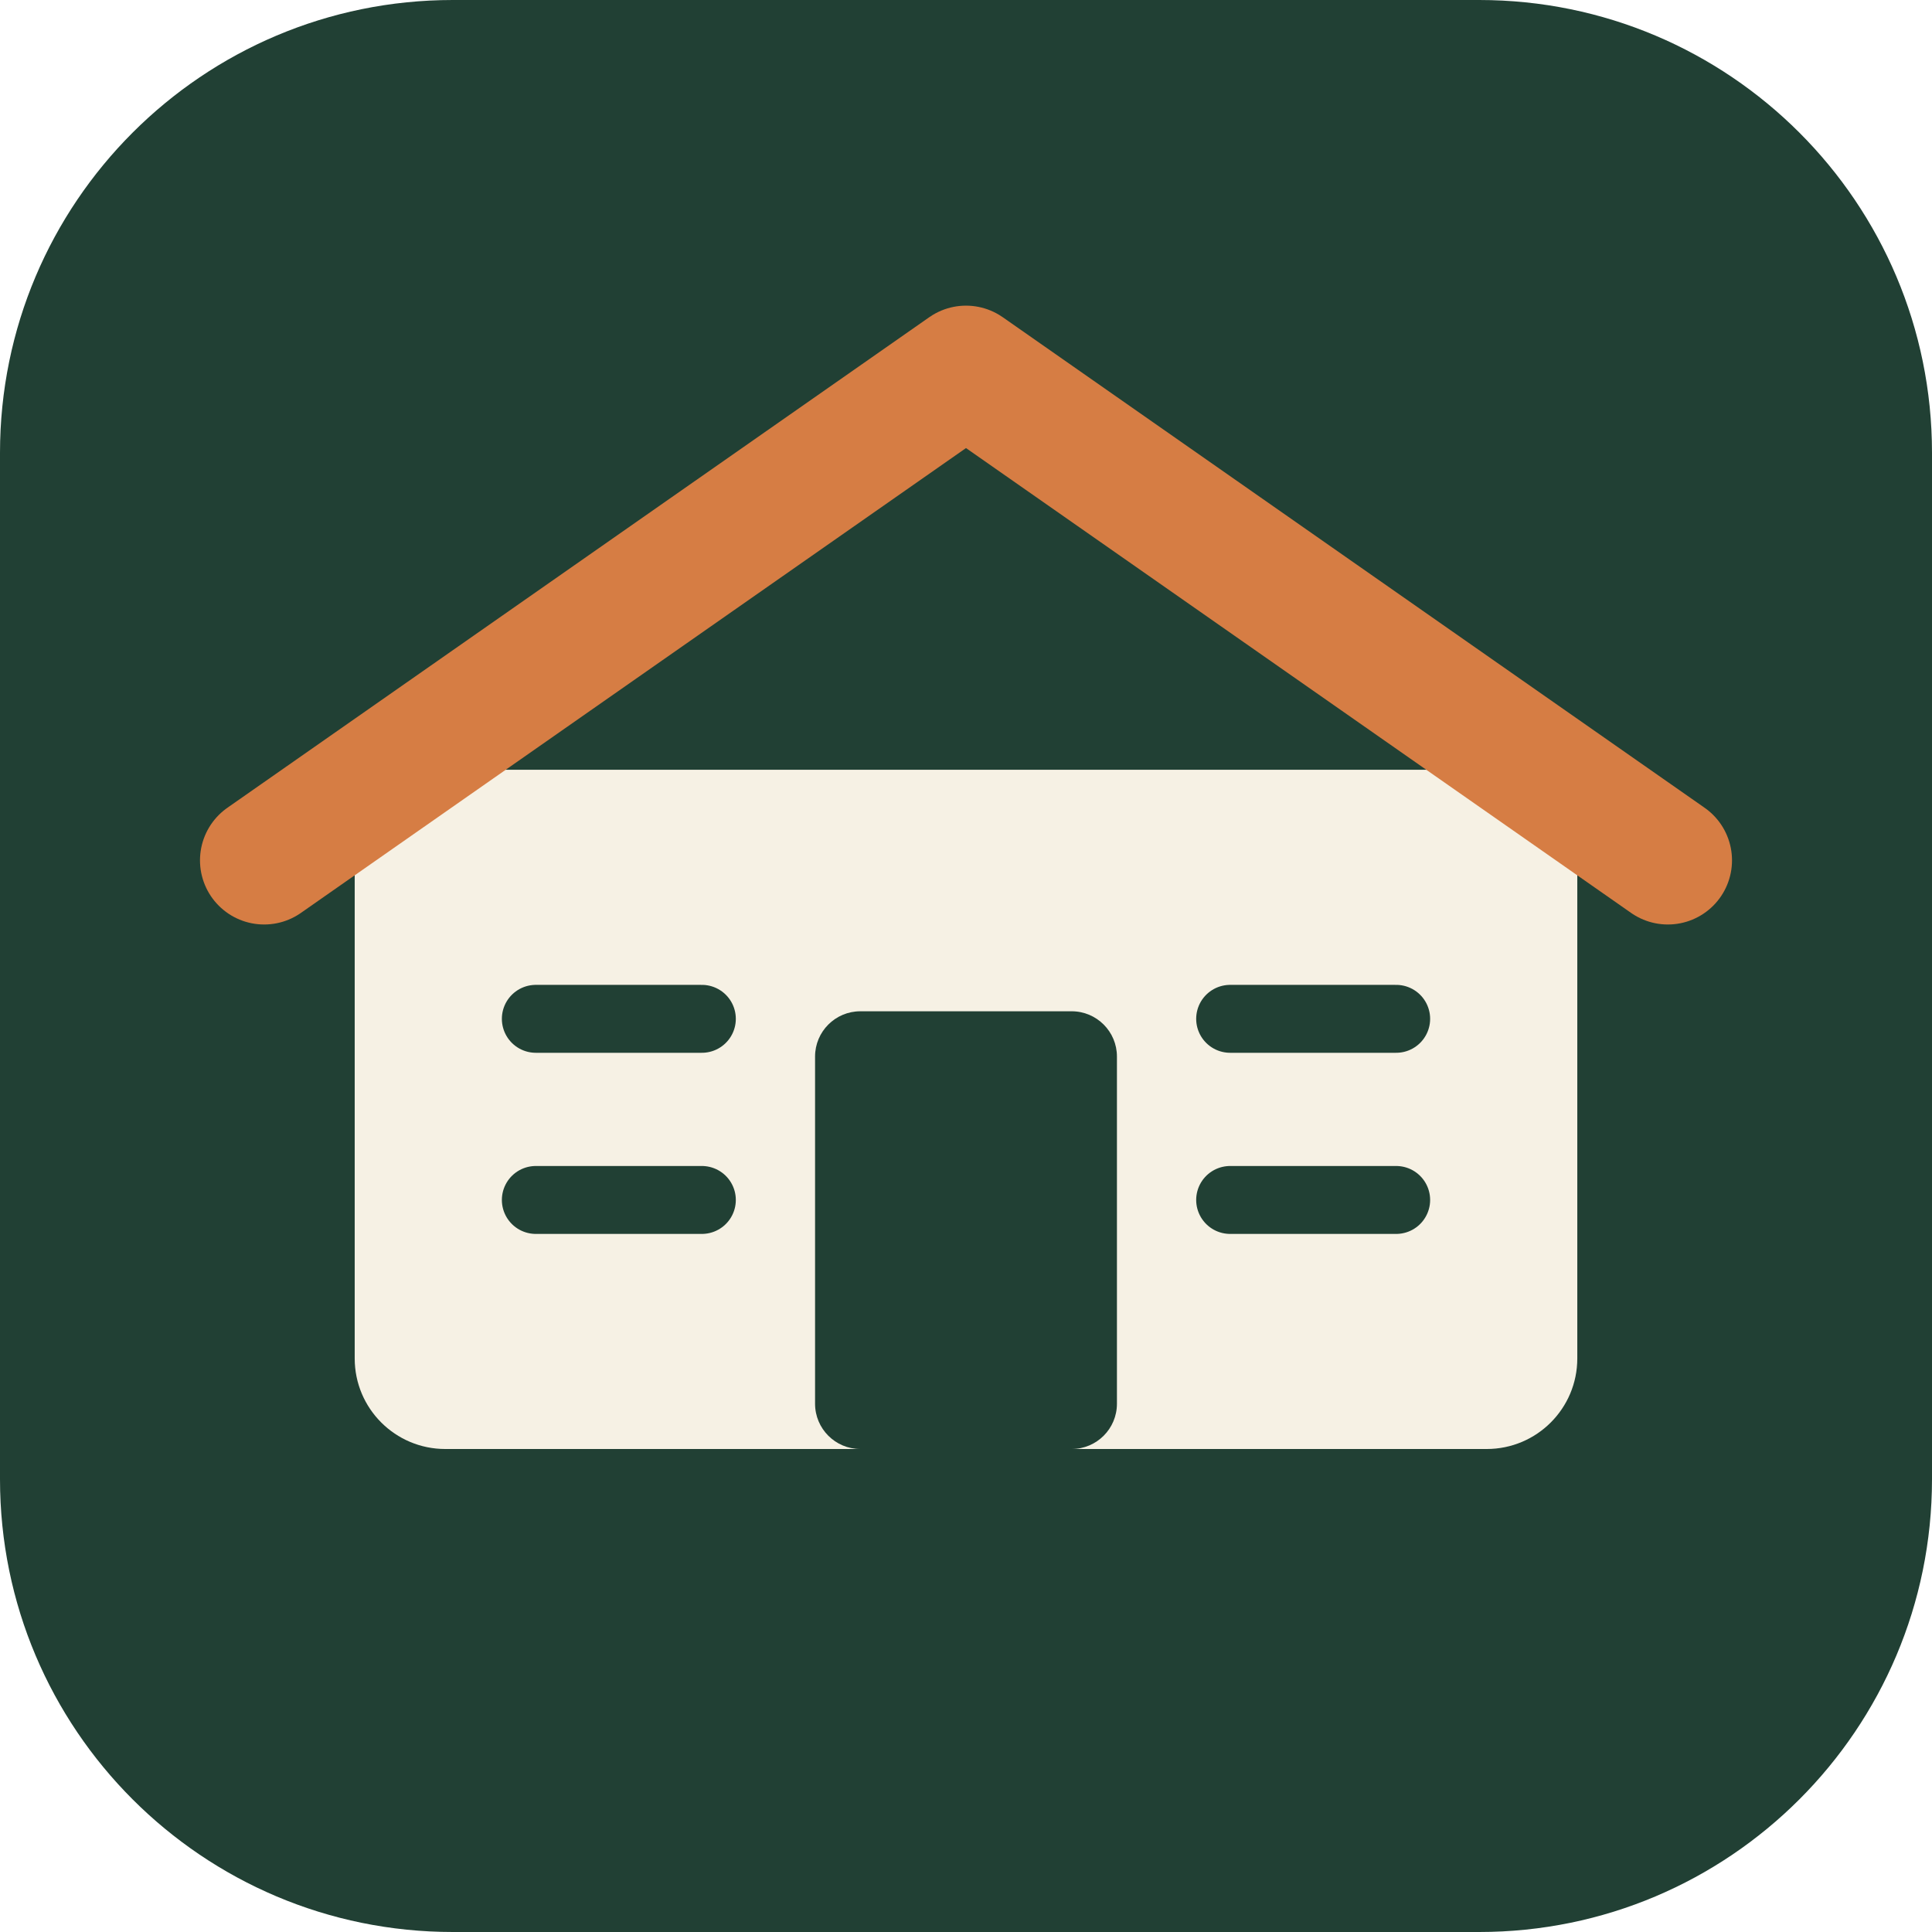
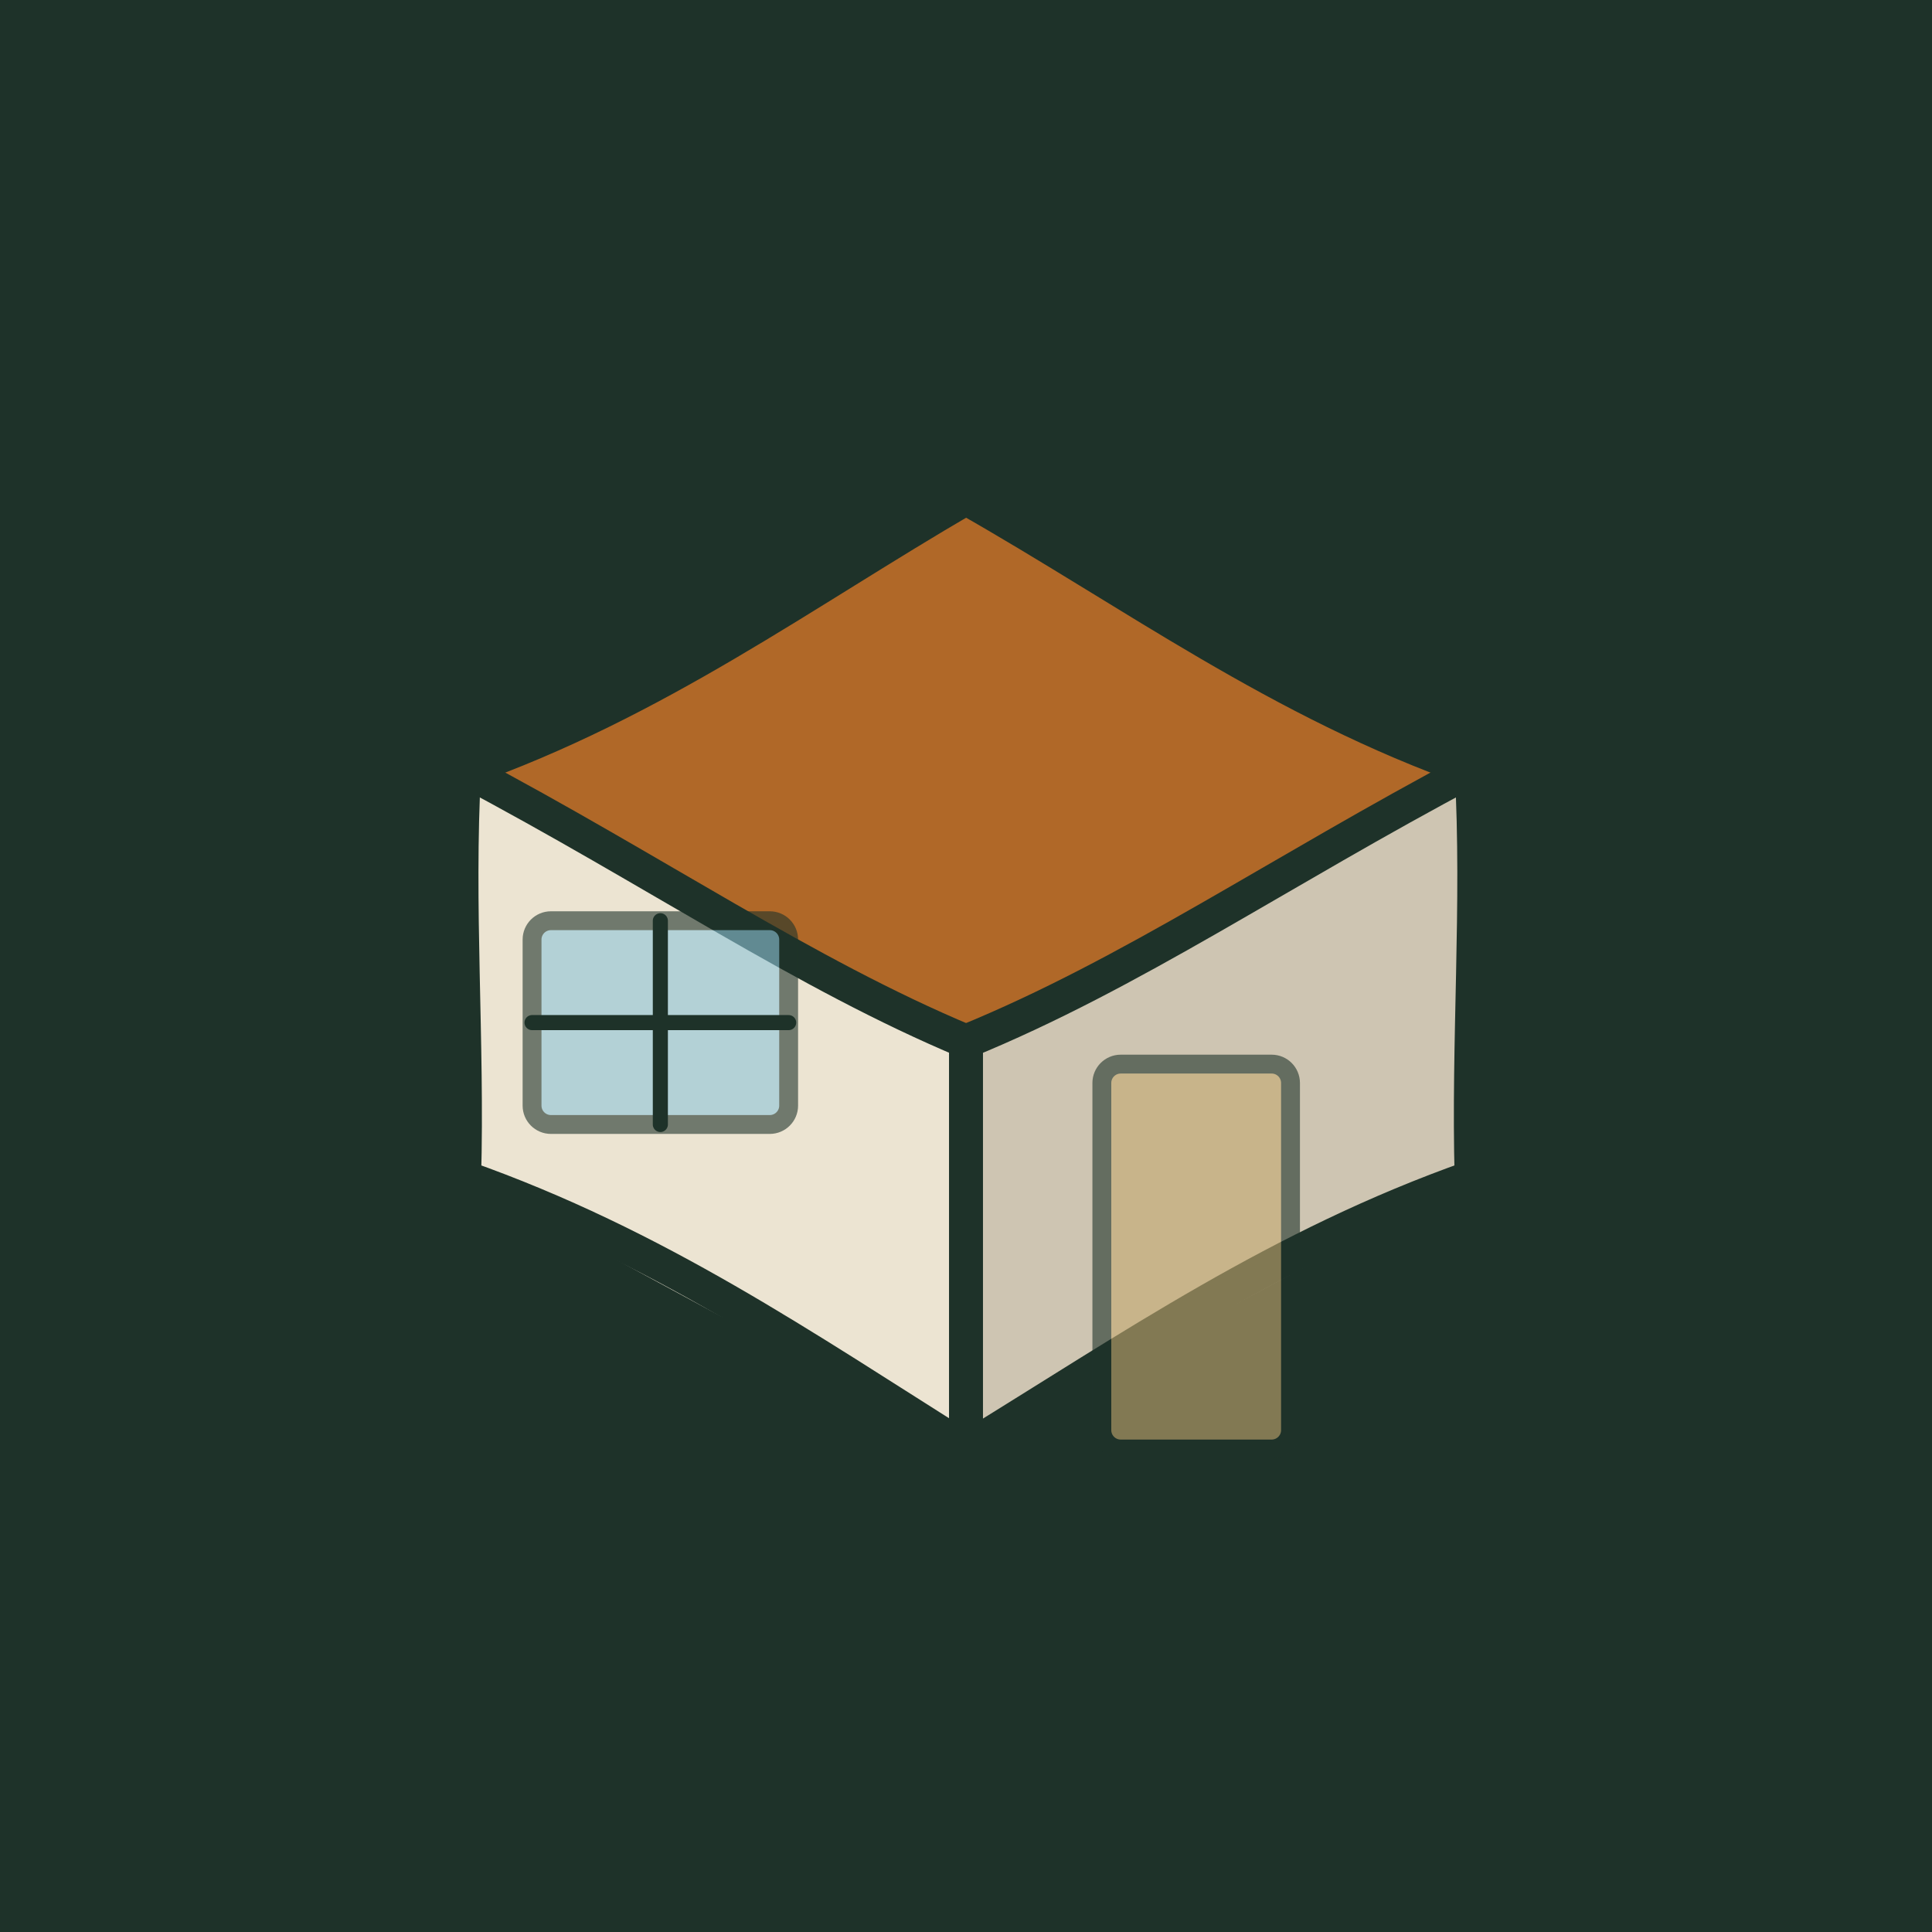
<svg xmlns="http://www.w3.org/2000/svg" viewBox="0 0 512 512">
-   <rect width="512" height="512" rx="120" fill="#214034" />
-   <rect x="94" y="204" width="324" height="180" rx="24" fill="#F6F1E4" />
-   <path d="M70 228 256 98l186 130" fill="none" stroke="#D67D44" stroke-linecap="round" stroke-linejoin="round" stroke-width="34" />
-   <rect x="216" y="268" width="80" height="116" rx="12" fill="#214034" />
-   <path d="M142 270h44M142 318h44M326 270h44M326 318h44" stroke="#214034" stroke-linecap="round" stroke-width="18" />
+   <rect width="512" height="512" rx="0" fill="#1e3229" />
+   <polygon points="123,204 256,132 390,204 256,276" fill="#b06828" />
+   <polygon points="123,204 256,276 256,384 123,312" fill="#ece4d2" />
+   <polygon points="256,276 390,204 390,312 256,384" fill="#cec5b2" />
+   <path d="M123,204 C174,186 213,157 256,132" fill="none" stroke="#1e3229" stroke-width="9" stroke-linecap="round" />
+   <path d="M256,132 C300,157 339,186 390,204" fill="none" stroke="#1e3229" stroke-width="9" stroke-linecap="round" />
+   <path d="M123,204 C174,231 213,258 256,276" fill="none" stroke="#1e3229" stroke-width="9" stroke-linecap="round" />
+   <path d="M390,204 C339,231 300,258 256,276" fill="none" stroke="#1e3229" stroke-width="9" stroke-linecap="round" />
+   <path d="M123,204 C121,240 124,276 123,312" fill="none" stroke="#1e3229" stroke-width="9" stroke-linecap="round" />
+   <path d="M256,276 C256,312 256,348 256,384" fill="none" stroke="#1e3229" stroke-width="9" stroke-linecap="round" />
+   <path d="M390,204 C392,240 389,276 390,312" fill="none" stroke="#1e3229" stroke-width="9" stroke-linecap="round" />
+   <path d="M123,312 C174,330 213,357 256,384" fill="none" stroke="#1e3229" stroke-width="9" stroke-linecap="round" />
+   <path d="M390,312 C339,330 300,357 256,384" fill="none" stroke="#1e3229" stroke-width="9" stroke-linecap="round" />
+   <rect x="141" y="244" width="68" height="54" rx="5" fill="#8ec4d8" opacity="0.6" stroke="#1e3229" stroke-width="5" stroke-linejoin="round" />
+   <line x1="175" y1="244" x2="175" y2="298" stroke="#1e3229" stroke-width="4" stroke-linecap="round" />
+   <line x1="141" y1="271" x2="209" y2="271" stroke="#1e3229" stroke-width="4" stroke-linecap="round" />
+   <rect x="292" y="282" width="50" height="102" rx="5" fill="#c4a870" opacity="0.6" stroke="#1e3229" stroke-width="5" stroke-linejoin="round" />
</svg>
